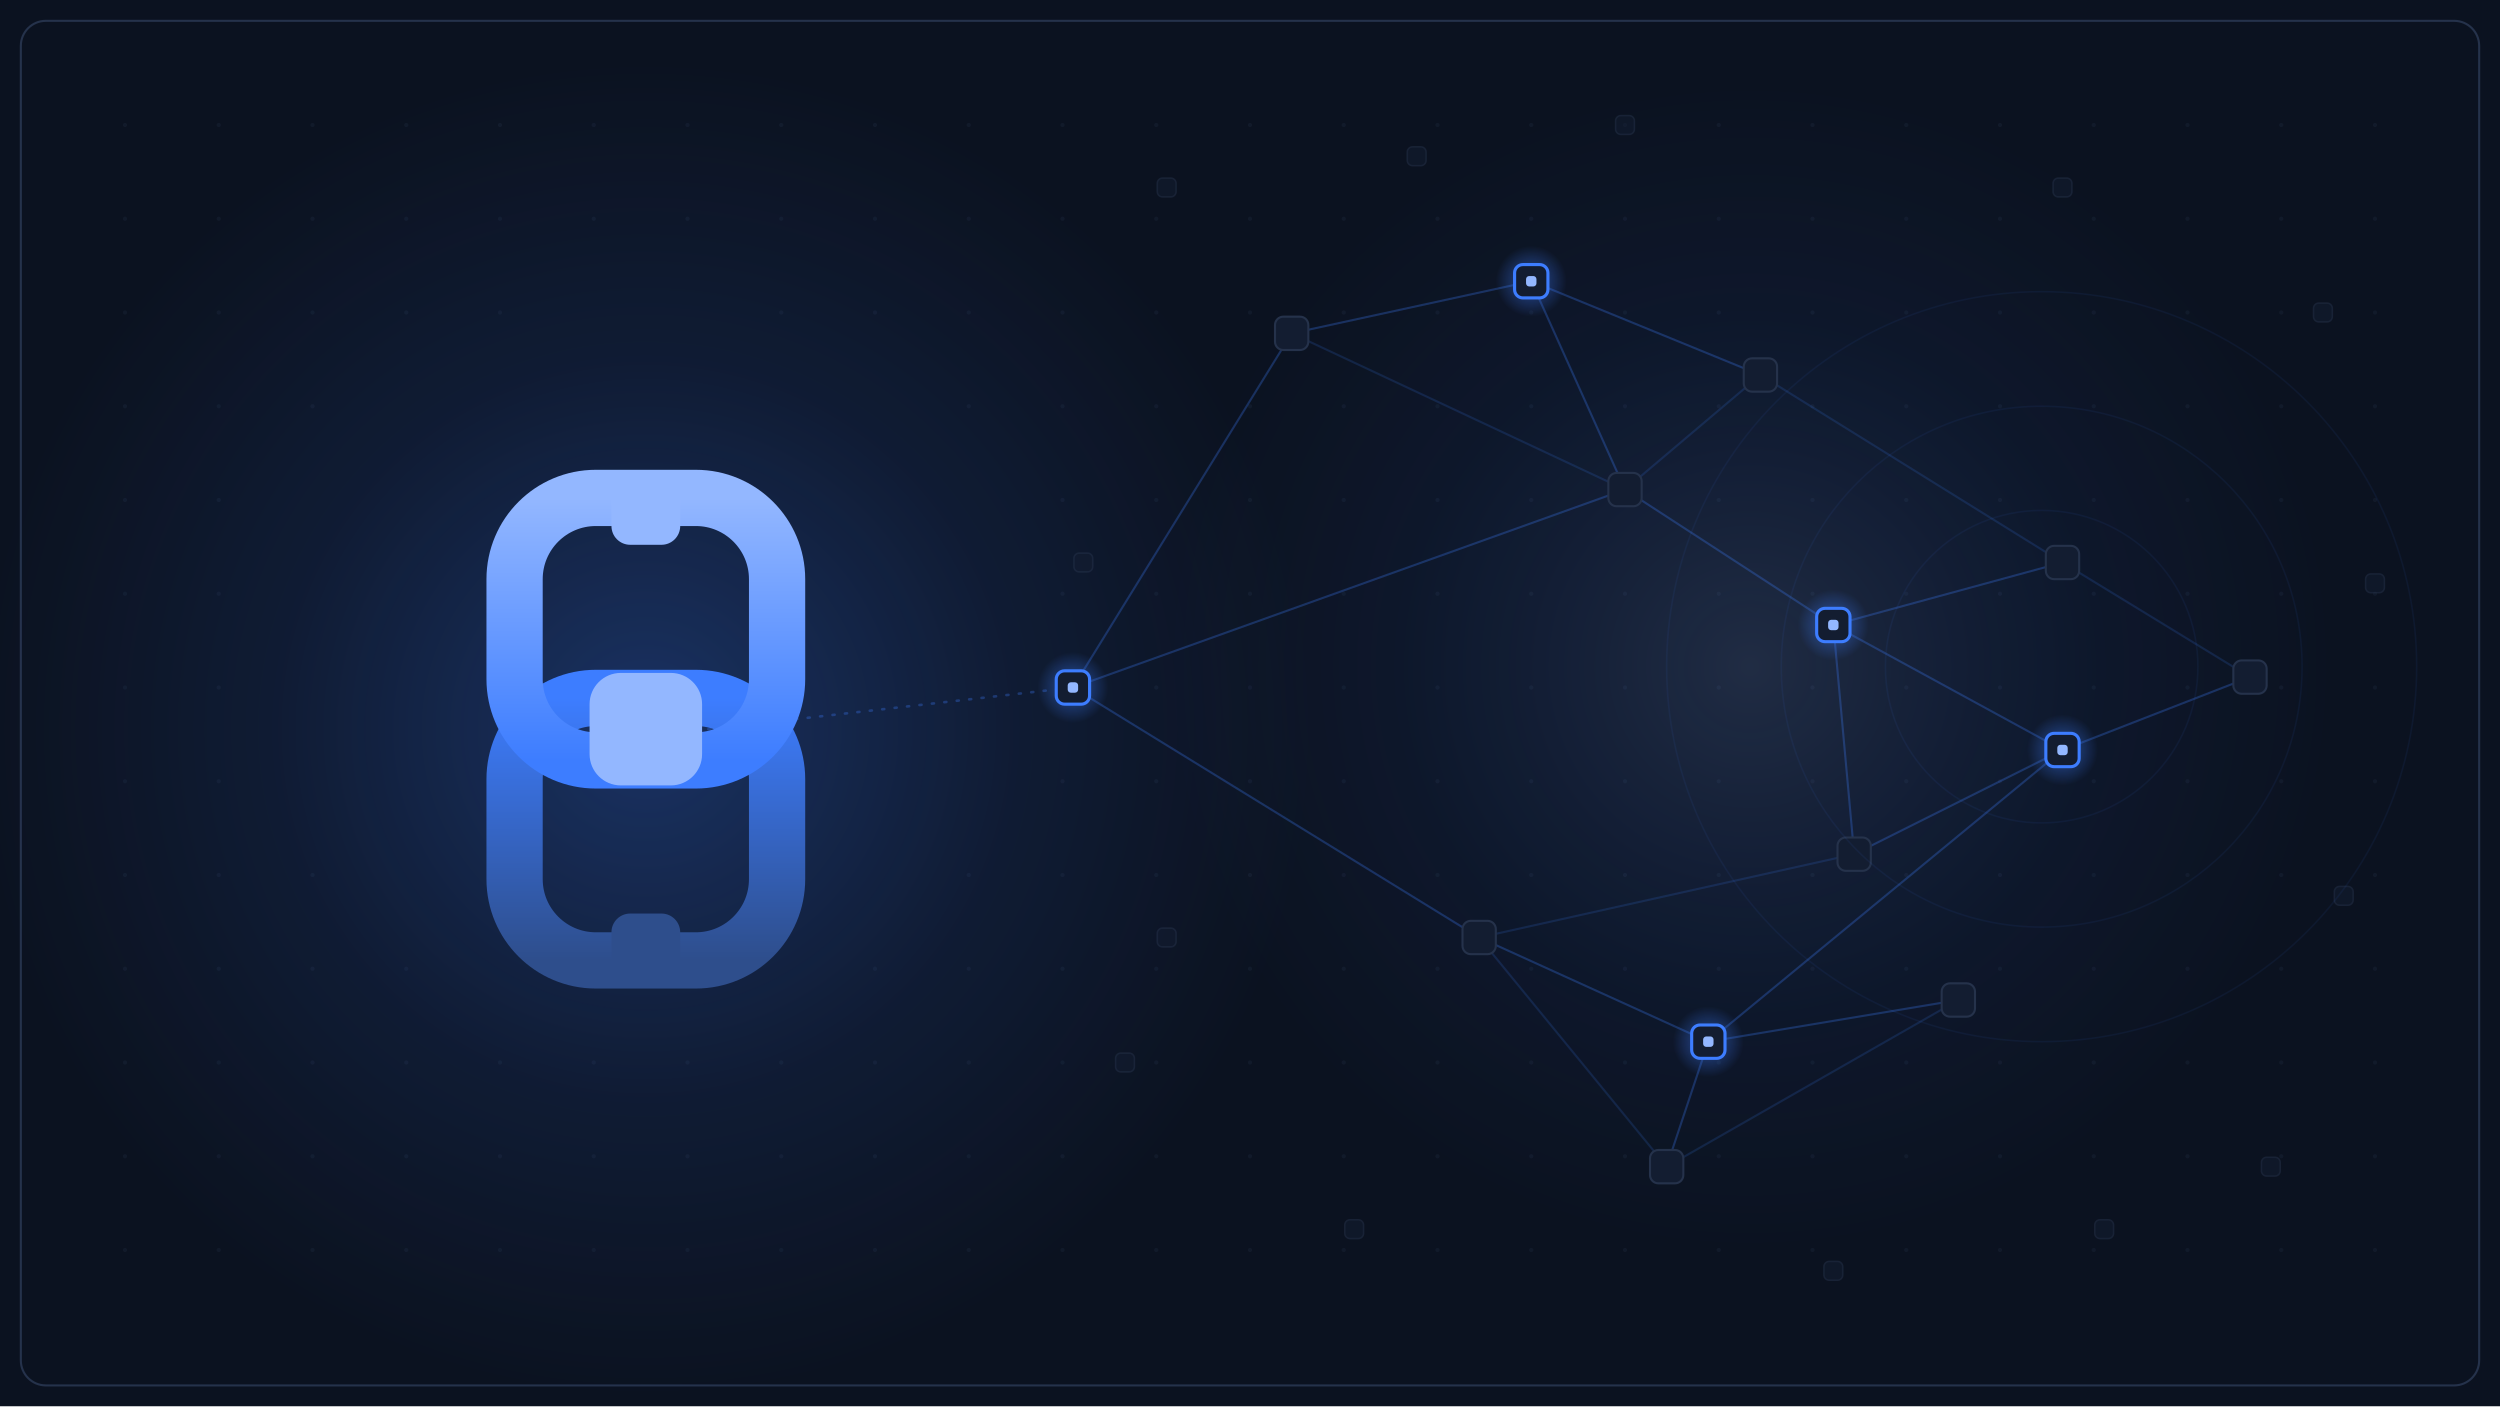
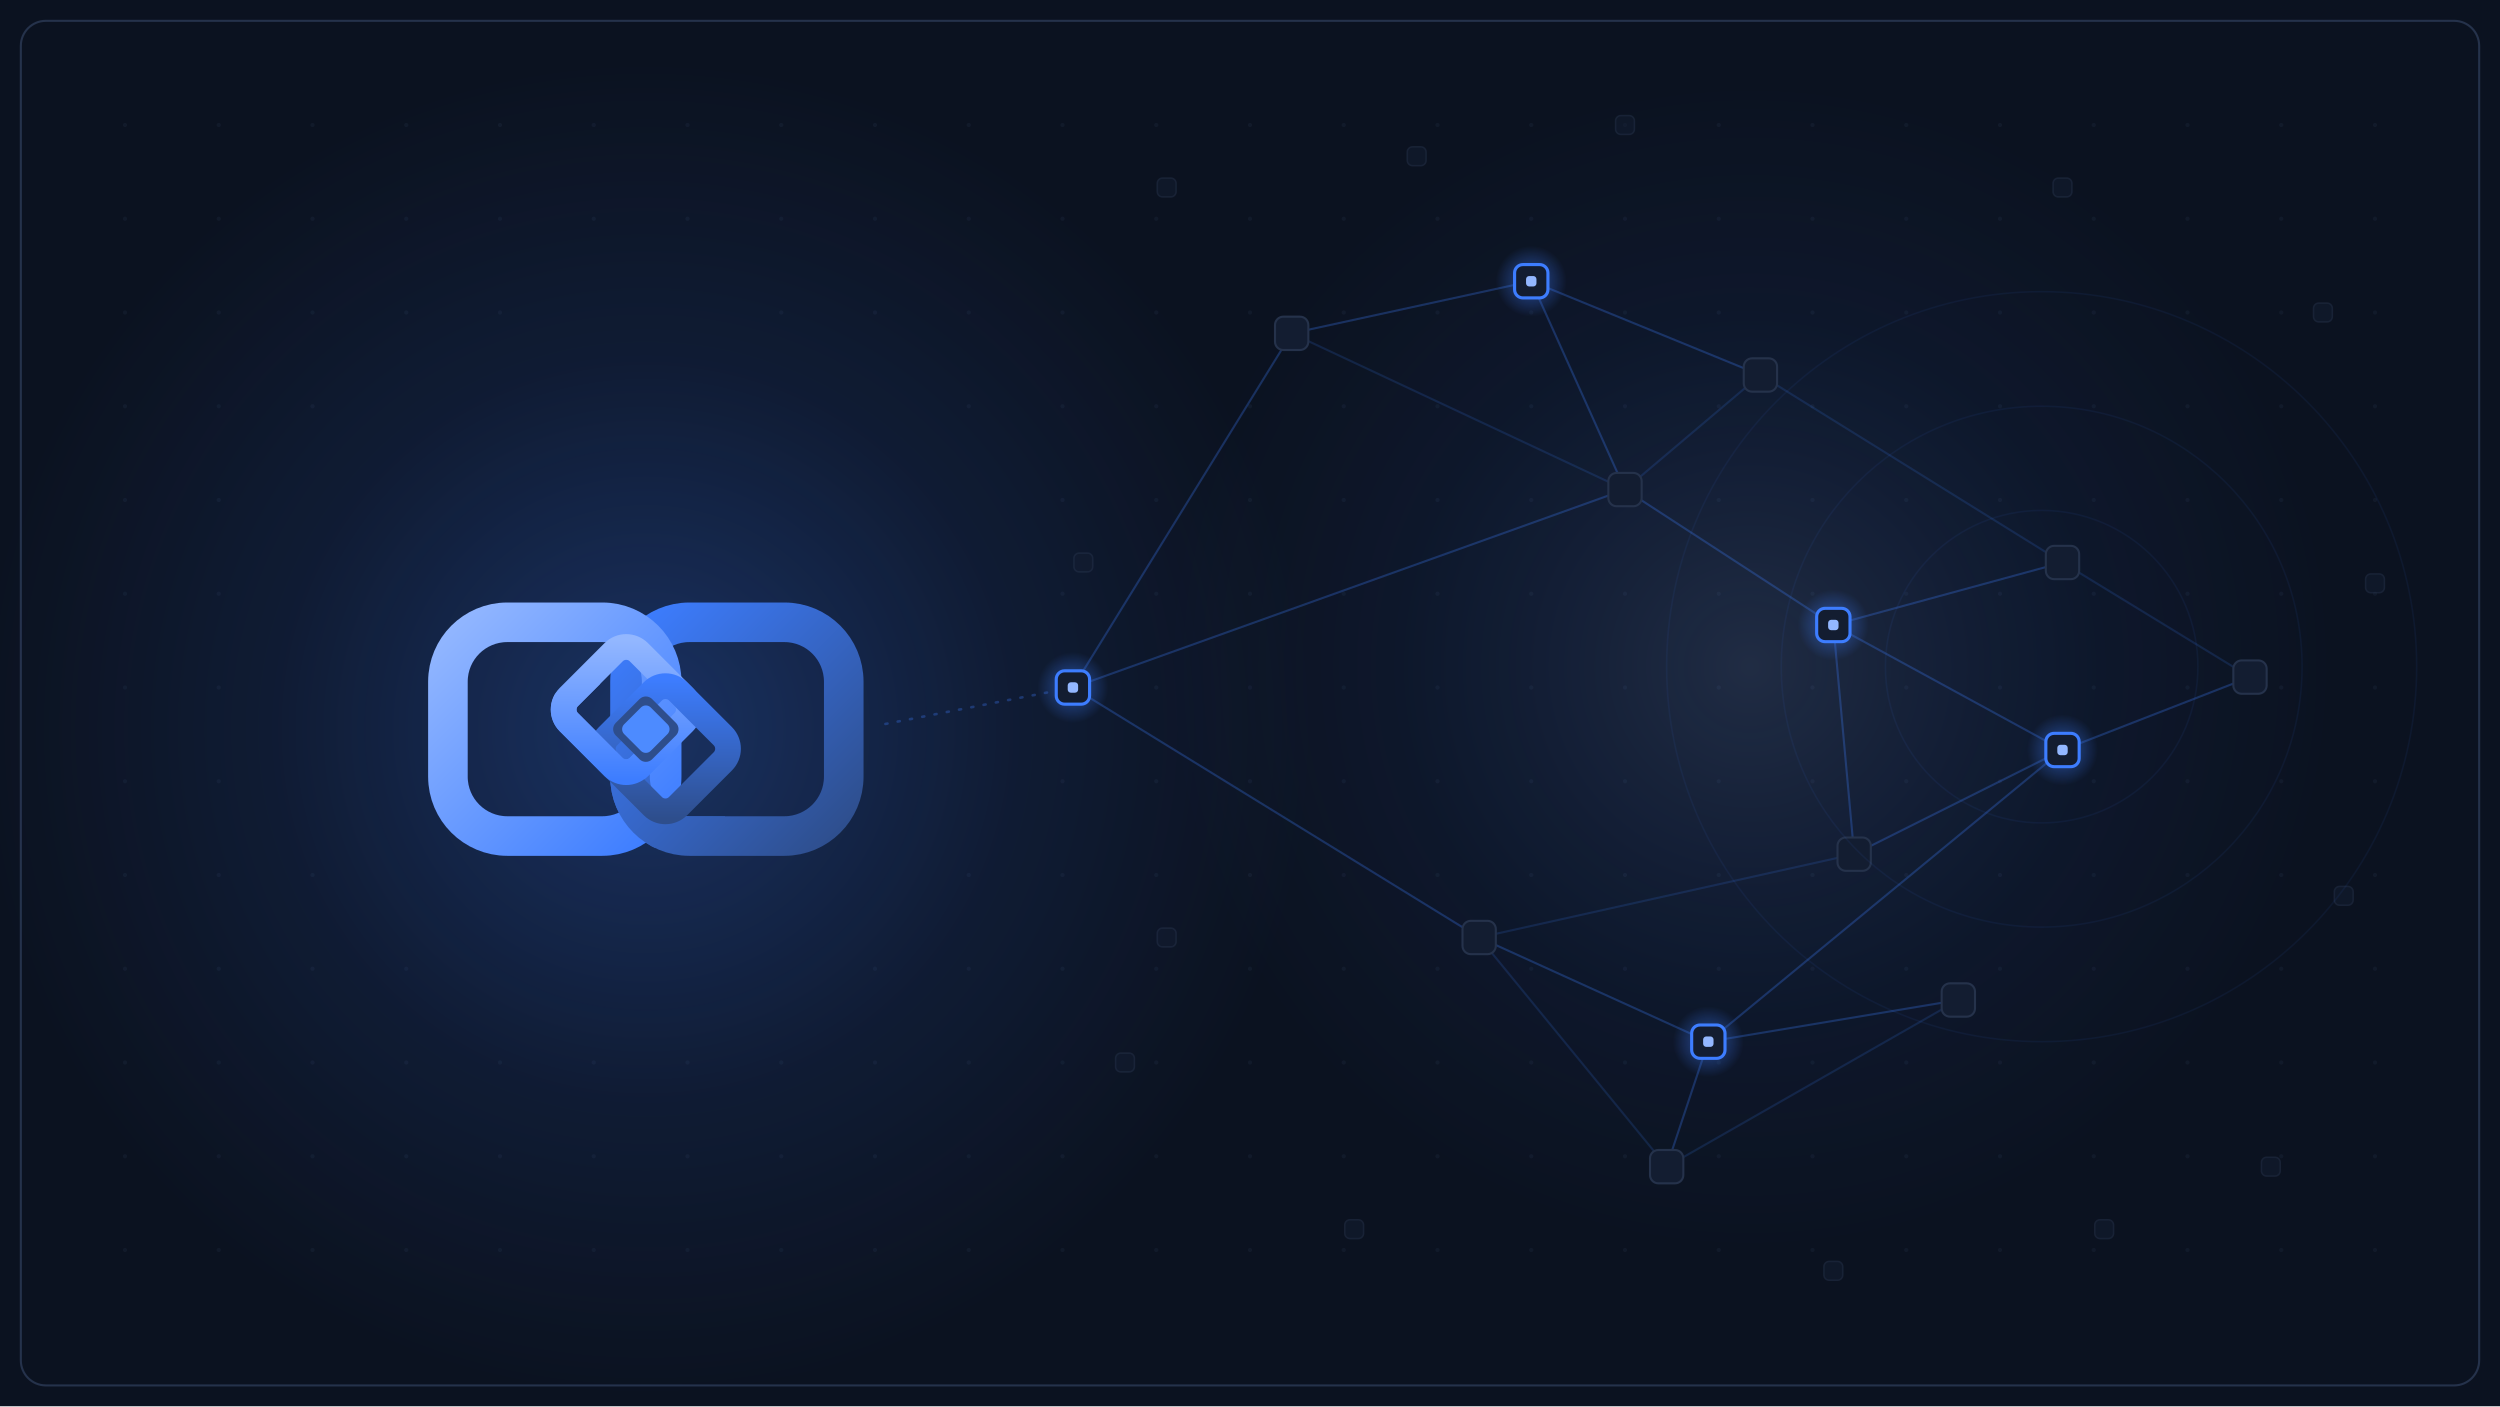
<svg xmlns="http://www.w3.org/2000/svg" width="2400" height="1350" viewBox="0 0 2400 1350">
  <defs>
    <linearGradient id="ringTop" x1="0" y1="0" x2="0" y2="1">
      <stop offset="0" stop-color="#93B7FF" />
      <stop offset="1" stop-color="#3D7DFF" />
    </linearGradient>
    <linearGradient id="ringBot" x1="0" y1="0" x2="0" y2="1">
      <stop offset="0" stop-color="#3D7DFF" />
      <stop offset="1" stop-color="#2E4E8C" />
    </linearGradient>
    <radialGradient id="glow" cx="0.5" cy="0.5" r="0.5">
      <stop offset="0" stop-color="#3D7DFF" stop-opacity="0.30" />
      <stop offset="0.55" stop-color="#3D7DFF" stop-opacity="0.09" />
      <stop offset="1" stop-color="#3D7DFF" stop-opacity="0" />
    </radialGradient>
    <radialGradient id="glow2" cx="0.5" cy="0.5" r="0.5">
      <stop offset="0" stop-color="#93B7FF" stop-opacity="0.16" />
      <stop offset="0.6" stop-color="#3D7DFF" stop-opacity="0.05" />
      <stop offset="1" stop-color="#3D7DFF" stop-opacity="0" />
    </radialGradient>
    <radialGradient id="nodeGlow" cx="0.5" cy="0.5" r="0.5">
      <stop offset="0" stop-color="#3D7DFF" stop-opacity="0.55" />
      <stop offset="1" stop-color="#3D7DFF" stop-opacity="0" />
    </radialGradient>
+     <linearGradient id="gL" x1="0" y1="0" x2="1" y2="1">
+       <stop offset="0" stop-color="#93B7FF" />
+       <stop offset="1" stop-color="#3D7DFF" />
+     </linearGradient>
+     <linearGradient id="gR" x1="0" y1="0" x2="1" y2="1">
+       <stop offset="0" stop-color="#3D7DFF" />
+       <stop offset="1" stop-color="#2E4E8C" />
+     </linearGradient>
+     <clipPath id="cB">
+       <rect x="176" y="256" width="160" height="120" />
+     </clipPath>
+     <clipPath id="cK">
+       <rect x="166" y="256" width="180" height="120" />
+     </clipPath>
  </defs>
  <rect width="2400" height="1350" fill="#0B1220" />
  <g stroke="none" fill="#93B7FF" fill-opacity="0.05">
    <circle cx="120" cy="120" r="2" />
    <circle cx="210" cy="120" r="2" />
    <circle cx="300" cy="120" r="2" />
    <circle cx="390" cy="120" r="2" />
    <circle cx="480" cy="120" r="2" />
    <circle cx="570" cy="120" r="2" />
    <circle cx="660" cy="120" r="2" />
    <circle cx="750" cy="120" r="2" />
    <circle cx="840" cy="120" r="2" />
    <circle cx="930" cy="120" r="2" />
    <circle cx="1020" cy="120" r="2" />
    <circle cx="1110" cy="120" r="2" />
    <circle cx="1200" cy="120" r="2" />
    <circle cx="1290" cy="120" r="2" />
    <circle cx="1380" cy="120" r="2" />
    <circle cx="1470" cy="120" r="2" />
    <circle cx="1560" cy="120" r="2" />
    <circle cx="1650" cy="120" r="2" />
    <circle cx="1740" cy="120" r="2" />
    <circle cx="1830" cy="120" r="2" />
    <circle cx="1920" cy="120" r="2" />
    <circle cx="2010" cy="120" r="2" />
    <circle cx="2100" cy="120" r="2" />
    <circle cx="2190" cy="120" r="2" />
    <circle cx="2280" cy="120" r="2" />
    <circle cx="120" cy="210" r="2" />
    <circle cx="210" cy="210" r="2" />
    <circle cx="300" cy="210" r="2" />
    <circle cx="390" cy="210" r="2" />
    <circle cx="480" cy="210" r="2" />
    <circle cx="570" cy="210" r="2" />
    <circle cx="660" cy="210" r="2" />
    <circle cx="750" cy="210" r="2" />
    <circle cx="840" cy="210" r="2" />
    <circle cx="930" cy="210" r="2" />
    <circle cx="1020" cy="210" r="2" />
    <circle cx="1110" cy="210" r="2" />
    <circle cx="1200" cy="210" r="2" />
    <circle cx="1290" cy="210" r="2" />
    <circle cx="1380" cy="210" r="2" />
    <circle cx="1470" cy="210" r="2" />
    <circle cx="1560" cy="210" r="2" />
    <circle cx="1650" cy="210" r="2" />
    <circle cx="1740" cy="210" r="2" />
    <circle cx="1830" cy="210" r="2" />
    <circle cx="1920" cy="210" r="2" />
    <circle cx="2010" cy="210" r="2" />
    <circle cx="2100" cy="210" r="2" />
    <circle cx="2190" cy="210" r="2" />
    <circle cx="2280" cy="210" r="2" />
    <circle cx="120" cy="300" r="2" />
    <circle cx="210" cy="300" r="2" />
    <circle cx="300" cy="300" r="2" />
    <circle cx="390" cy="300" r="2" />
    <circle cx="480" cy="300" r="2" />
    <circle cx="750" cy="300" r="2" />
    <circle cx="840" cy="300" r="2" />
    <circle cx="930" cy="300" r="2" />
    <circle cx="1020" cy="300" r="2" />
    <circle cx="1110" cy="300" r="2" />
    <circle cx="1200" cy="300" r="2" />
    <circle cx="1290" cy="300" r="2" />
    <circle cx="1380" cy="300" r="2" />
    <circle cx="1470" cy="300" r="2" />
    <circle cx="1560" cy="300" r="2" />
    <circle cx="1650" cy="300" r="2" />
    <circle cx="1740" cy="300" r="2" />
    <circle cx="1830" cy="300" r="2" />
    <circle cx="1920" cy="300" r="2" />
    <circle cx="2010" cy="300" r="2" />
    <circle cx="2100" cy="300" r="2" />
    <circle cx="2190" cy="300" r="2" />
    <circle cx="2280" cy="300" r="2" />
    <circle cx="120" cy="390" r="2" />
    <circle cx="210" cy="390" r="2" />
    <circle cx="300" cy="390" r="2" />
    <circle cx="930" cy="390" r="2" />
    <circle cx="1020" cy="390" r="2" />
    <circle cx="1110" cy="390" r="2" />
    <circle cx="1200" cy="390" r="2" />
    <circle cx="1290" cy="390" r="2" />
    <circle cx="1380" cy="390" r="2" />
    <circle cx="1470" cy="390" r="2" />
    <circle cx="1560" cy="390" r="2" />
    <circle cx="1650" cy="390" r="2" />
    <circle cx="1740" cy="390" r="2" />
    <circle cx="1830" cy="390" r="2" />
    <circle cx="1920" cy="390" r="2" />
    <circle cx="2010" cy="390" r="2" />
    <circle cx="2100" cy="390" r="2" />
    <circle cx="2190" cy="390" r="2" />
    <circle cx="2280" cy="390" r="2" />
    <circle cx="120" cy="480" r="2" />
    <circle cx="210" cy="480" r="2" />
    <circle cx="1020" cy="480" r="2" />
    <circle cx="1110" cy="480" r="2" />
    <circle cx="1200" cy="480" r="2" />
    <circle cx="1290" cy="480" r="2" />
    <circle cx="1380" cy="480" r="2" />
    <circle cx="1470" cy="480" r="2" />
    <circle cx="1560" cy="480" r="2" />
    <circle cx="1650" cy="480" r="2" />
    <circle cx="1740" cy="480" r="2" />
    <circle cx="1830" cy="480" r="2" />
    <circle cx="1920" cy="480" r="2" />
    <circle cx="2010" cy="480" r="2" />
    <circle cx="2100" cy="480" r="2" />
    <circle cx="2190" cy="480" r="2" />
    <circle cx="2280" cy="480" r="2" />
    <circle cx="120" cy="570" r="2" />
    <circle cx="210" cy="570" r="2" />
    <circle cx="1020" cy="570" r="2" />
    <circle cx="1110" cy="570" r="2" />
    <circle cx="1200" cy="570" r="2" />
    <circle cx="1290" cy="570" r="2" />
    <circle cx="1380" cy="570" r="2" />
    <circle cx="1470" cy="570" r="2" />
    <circle cx="1560" cy="570" r="2" />
    <circle cx="1650" cy="570" r="2" />
    <circle cx="1740" cy="570" r="2" />
    <circle cx="1830" cy="570" r="2" />
    <circle cx="1920" cy="570" r="2" />
    <circle cx="2010" cy="570" r="2" />
    <circle cx="2100" cy="570" r="2" />
    <circle cx="2190" cy="570" r="2" />
    <circle cx="2280" cy="570" r="2" />
    <circle cx="120" cy="660" r="2" />
    <circle cx="210" cy="660" r="2" />
    <circle cx="1020" cy="660" r="2" />
    <circle cx="1110" cy="660" r="2" />
    <circle cx="1200" cy="660" r="2" />
    <circle cx="1290" cy="660" r="2" />
    <circle cx="1380" cy="660" r="2" />
    <circle cx="1470" cy="660" r="2" />
    <circle cx="1560" cy="660" r="2" />
    <circle cx="1650" cy="660" r="2" />
    <circle cx="1740" cy="660" r="2" />
    <circle cx="1830" cy="660" r="2" />
    <circle cx="1920" cy="660" r="2" />
    <circle cx="2010" cy="660" r="2" />
    <circle cx="2100" cy="660" r="2" />
    <circle cx="2190" cy="660" r="2" />
    <circle cx="2280" cy="660" r="2" />
    <circle cx="120" cy="750" r="2" />
    <circle cx="210" cy="750" r="2" />
    <circle cx="1020" cy="750" r="2" />
    <circle cx="1110" cy="750" r="2" />
    <circle cx="1200" cy="750" r="2" />
    <circle cx="1290" cy="750" r="2" />
    <circle cx="1380" cy="750" r="2" />
    <circle cx="1470" cy="750" r="2" />
    <circle cx="1560" cy="750" r="2" />
    <circle cx="1650" cy="750" r="2" />
    <circle cx="1740" cy="750" r="2" />
    <circle cx="1830" cy="750" r="2" />
    <circle cx="1920" cy="750" r="2" />
    <circle cx="2010" cy="750" r="2" />
    <circle cx="2100" cy="750" r="2" />
    <circle cx="2190" cy="750" r="2" />
    <circle cx="2280" cy="750" r="2" />
    <circle cx="120" cy="840" r="2" />
    <circle cx="210" cy="840" r="2" />
    <circle cx="300" cy="840" r="2" />
    <circle cx="930" cy="840" r="2" />
    <circle cx="1020" cy="840" r="2" />
    <circle cx="1110" cy="840" r="2" />
    <circle cx="1200" cy="840" r="2" />
    <circle cx="1290" cy="840" r="2" />
    <circle cx="1380" cy="840" r="2" />
    <circle cx="1470" cy="840" r="2" />
    <circle cx="1560" cy="840" r="2" />
    <circle cx="1650" cy="840" r="2" />
    <circle cx="1740" cy="840" r="2" />
    <circle cx="1830" cy="840" r="2" />
    <circle cx="1920" cy="840" r="2" />
    <circle cx="2010" cy="840" r="2" />
    <circle cx="2100" cy="840" r="2" />
    <circle cx="2190" cy="840" r="2" />
    <circle cx="2280" cy="840" r="2" />
    <circle cx="120" cy="930" r="2" />
    <circle cx="210" cy="930" r="2" />
    <circle cx="300" cy="930" r="2" />
    <circle cx="390" cy="930" r="2" />
    <circle cx="840" cy="930" r="2" />
    <circle cx="930" cy="930" r="2" />
    <circle cx="1020" cy="930" r="2" />
    <circle cx="1110" cy="930" r="2" />
    <circle cx="1200" cy="930" r="2" />
    <circle cx="1290" cy="930" r="2" />
    <circle cx="1380" cy="930" r="2" />
    <circle cx="1470" cy="930" r="2" />
    <circle cx="1560" cy="930" r="2" />
    <circle cx="1650" cy="930" r="2" />
    <circle cx="1740" cy="930" r="2" />
    <circle cx="1830" cy="930" r="2" />
    <circle cx="1920" cy="930" r="2" />
    <circle cx="2010" cy="930" r="2" />
    <circle cx="2100" cy="930" r="2" />
    <circle cx="2190" cy="930" r="2" />
    <circle cx="2280" cy="930" r="2" />
    <circle cx="120" cy="1020" r="2" />
    <circle cx="210" cy="1020" r="2" />
    <circle cx="300" cy="1020" r="2" />
    <circle cx="390" cy="1020" r="2" />
    <circle cx="480" cy="1020" r="2" />
    <circle cx="570" cy="1020" r="2" />
    <circle cx="660" cy="1020" r="2" />
    <circle cx="750" cy="1020" r="2" />
    <circle cx="840" cy="1020" r="2" />
    <circle cx="930" cy="1020" r="2" />
    <circle cx="1020" cy="1020" r="2" />
    <circle cx="1110" cy="1020" r="2" />
    <circle cx="1200" cy="1020" r="2" />
    <circle cx="1290" cy="1020" r="2" />
    <circle cx="1380" cy="1020" r="2" />
    <circle cx="1470" cy="1020" r="2" />
    <circle cx="1560" cy="1020" r="2" />
    <circle cx="1650" cy="1020" r="2" />
    <circle cx="1740" cy="1020" r="2" />
    <circle cx="1830" cy="1020" r="2" />
    <circle cx="1920" cy="1020" r="2" />
    <circle cx="2010" cy="1020" r="2" />
    <circle cx="2100" cy="1020" r="2" />
    <circle cx="2190" cy="1020" r="2" />
    <circle cx="2280" cy="1020" r="2" />
    <circle cx="120" cy="1110" r="2" />
    <circle cx="210" cy="1110" r="2" />
    <circle cx="300" cy="1110" r="2" />
    <circle cx="390" cy="1110" r="2" />
    <circle cx="480" cy="1110" r="2" />
    <circle cx="570" cy="1110" r="2" />
    <circle cx="660" cy="1110" r="2" />
    <circle cx="750" cy="1110" r="2" />
    <circle cx="840" cy="1110" r="2" />
    <circle cx="930" cy="1110" r="2" />
    <circle cx="1020" cy="1110" r="2" />
    <circle cx="1110" cy="1110" r="2" />
    <circle cx="1200" cy="1110" r="2" />
    <circle cx="1290" cy="1110" r="2" />
    <circle cx="1380" cy="1110" r="2" />
    <circle cx="1470" cy="1110" r="2" />
    <circle cx="1560" cy="1110" r="2" />
    <circle cx="1650" cy="1110" r="2" />
    <circle cx="1740" cy="1110" r="2" />
    <circle cx="1830" cy="1110" r="2" />
    <circle cx="1920" cy="1110" r="2" />
    <circle cx="2010" cy="1110" r="2" />
    <circle cx="2100" cy="1110" r="2" />
    <circle cx="2190" cy="1110" r="2" />
    <circle cx="2280" cy="1110" r="2" />
    <circle cx="120" cy="1200" r="2" />
    <circle cx="210" cy="1200" r="2" />
    <circle cx="300" cy="1200" r="2" />
    <circle cx="390" cy="1200" r="2" />
    <circle cx="480" cy="1200" r="2" />
    <circle cx="570" cy="1200" r="2" />
    <circle cx="660" cy="1200" r="2" />
    <circle cx="750" cy="1200" r="2" />
    <circle cx="840" cy="1200" r="2" />
    <circle cx="930" cy="1200" r="2" />
    <circle cx="1020" cy="1200" r="2" />
    <circle cx="1110" cy="1200" r="2" />
    <circle cx="1200" cy="1200" r="2" />
    <circle cx="1290" cy="1200" r="2" />
    <circle cx="1380" cy="1200" r="2" />
    <circle cx="1470" cy="1200" r="2" />
    <circle cx="1560" cy="1200" r="2" />
    <circle cx="1650" cy="1200" r="2" />
    <circle cx="1740" cy="1200" r="2" />
    <circle cx="1830" cy="1200" r="2" />
    <circle cx="1920" cy="1200" r="2" />
    <circle cx="2010" cy="1200" r="2" />
    <circle cx="2100" cy="1200" r="2" />
    <circle cx="2190" cy="1200" r="2" />
    <circle cx="2280" cy="1200" r="2" />
  </g>
  <rect x="20" y="20" width="2360" height="1310" rx="24" fill="none" stroke="#25324B" stroke-width="2" />
  <circle cx="620" cy="700" r="640" fill="url(#glow)" />
  <circle cx="1680" cy="640" r="560" fill="url(#glow2)" />
  <g opacity="0.5">
    <rect x="1111" y="171" width="18" height="18" rx="5" fill="#131D31" stroke="#25324B" stroke-width="1.5" />
    <rect x="1351" y="141" width="18" height="18" rx="5" fill="#131D31" stroke="#25324B" stroke-width="1.5" />
    <rect x="1971" y="171" width="18" height="18" rx="5" fill="#131D31" stroke="#25324B" stroke-width="1.5" />
    <rect x="2221" y="291" width="18" height="18" rx="5" fill="#131D31" stroke="#25324B" stroke-width="1.5" />
    <rect x="2271" y="551" width="18" height="18" rx="5" fill="#131D31" stroke="#25324B" stroke-width="1.5" />
    <rect x="2241" y="851" width="18" height="18" rx="5" fill="#131D31" stroke="#25324B" stroke-width="1.5" />
    <rect x="2171" y="1111" width="18" height="18" rx="5" fill="#131D31" stroke="#25324B" stroke-width="1.5" />
    <rect x="1291" y="1171" width="18" height="18" rx="5" fill="#131D31" stroke="#25324B" stroke-width="1.5" />
    <rect x="1071" y="1011" width="18" height="18" rx="5" fill="#131D31" stroke="#25324B" stroke-width="1.5" />
    <rect x="1031" y="531" width="18" height="18" rx="5" fill="#131D31" stroke="#25324B" stroke-width="1.5" />
    <rect x="1111" y="891" width="18" height="18" rx="5" fill="#131D31" stroke="#25324B" stroke-width="1.5" />
    <rect x="1551" y="111" width="18" height="18" rx="5" fill="#131D31" stroke="#25324B" stroke-width="1.5" />
    <rect x="2011" y="1171" width="18" height="18" rx="5" fill="#131D31" stroke="#25324B" stroke-width="1.5" />
    <rect x="1751" y="1211" width="18" height="18" rx="5" fill="#131D31" stroke="#25324B" stroke-width="1.5" />
  </g>
  <line x1="1240" y1="320" x2="1470" y2="270" stroke="#3D7DFF" stroke-opacity="0.28" stroke-width="2" />
  <line x1="1470" y1="270" x2="1690" y2="360" stroke="#3D7DFF" stroke-opacity="0.28" stroke-width="2" />
  <line x1="1240" y1="320" x2="1560" y2="470" stroke="#3D7DFF" stroke-opacity="0.16" stroke-width="2" />
  <line x1="1470" y1="270" x2="1560" y2="470" stroke="#3D7DFF" stroke-opacity="0.28" stroke-width="2" />
  <line x1="1690" y1="360" x2="1560" y2="470" stroke="#3D7DFF" stroke-opacity="0.16" stroke-width="2" />
  <line x1="1560" y1="470" x2="1760" y2="600" stroke="#3D7DFF" stroke-opacity="0.28" stroke-width="2" />
  <line x1="1690" y1="360" x2="1980" y2="540" stroke="#3D7DFF" stroke-opacity="0.16" stroke-width="2" />
  <line x1="1760" y1="600" x2="1980" y2="540" stroke="#3D7DFF" stroke-opacity="0.28" stroke-width="2" />
  <line x1="1980" y1="540" x2="2160" y2="650" stroke="#3D7DFF" stroke-opacity="0.16" stroke-width="2" />
  <line x1="2160" y1="650" x2="1980" y2="720" stroke="#3D7DFF" stroke-opacity="0.28" stroke-width="2" />
  <line x1="1760" y1="600" x2="1980" y2="720" stroke="#3D7DFF" stroke-opacity="0.28" stroke-width="2" />
  <line x1="1980" y1="720" x2="1780" y2="820" stroke="#3D7DFF" stroke-opacity="0.28" stroke-width="2" />
  <line x1="1760" y1="600" x2="1780" y2="820" stroke="#3D7DFF" stroke-opacity="0.28" stroke-width="2" />
  <line x1="1780" y1="820" x2="1420" y2="900" stroke="#3D7DFF" stroke-opacity="0.16" stroke-width="2" />
  <line x1="1980" y1="720" x2="1640" y2="1000" stroke="#3D7DFF" stroke-opacity="0.28" stroke-width="2" />
  <line x1="1420" y1="900" x2="1640" y2="1000" stroke="#3D7DFF" stroke-opacity="0.28" stroke-width="2" />
  <line x1="1640" y1="1000" x2="1880" y2="960" stroke="#3D7DFF" stroke-opacity="0.28" stroke-width="2" />
  <line x1="1420" y1="900" x2="1600" y2="1120" stroke="#3D7DFF" stroke-opacity="0.16" stroke-width="2" />
  <line x1="1640" y1="1000" x2="1600" y2="1120" stroke="#3D7DFF" stroke-opacity="0.28" stroke-width="2" />
  <line x1="1880" y1="960" x2="1600" y2="1120" stroke="#3D7DFF" stroke-opacity="0.16" stroke-width="2" />
  <line x1="1030" y1="660" x2="1240" y2="320" stroke="#3D7DFF" stroke-opacity="0.28" stroke-width="2" />
  <line x1="1030" y1="660" x2="1560" y2="470" stroke="#3D7DFF" stroke-opacity="0.28" stroke-width="2" />
  <line x1="1030" y1="660" x2="1420" y2="900" stroke="#3D7DFF" stroke-opacity="0.28" stroke-width="2" />
-   <line x1="680" y1="700" x2="1030" y2="660" stroke="#3D7DFF" stroke-opacity="0.30" stroke-width="2.5" stroke-dasharray="2 10" stroke-linecap="round" />
+   <line x1="850" y1="695" x2="1030" y2="660" stroke="#3D7DFF" stroke-opacity="0.30" stroke-width="2.5" stroke-dasharray="2 10" stroke-linecap="round" />
  <rect x="1224" y="304" width="32" height="32" rx="8" fill="#131D31" stroke="#25324B" stroke-width="2" />
  <circle cx="1470" cy="270" r="34" fill="url(#nodeGlow)" />
  <rect x="1454" y="254" width="32" height="32" rx="8" fill="#131D31" stroke="#3D7DFF" stroke-width="3" />
  <rect x="1465" y="265" width="10" height="10" rx="3" fill="#93B7FF" />
  <rect x="1674" y="344" width="32" height="32" rx="8" fill="#131D31" stroke="#25324B" stroke-width="2" />
  <rect x="1544" y="454" width="32" height="32" rx="8" fill="#131D31" stroke="#25324B" stroke-width="2" />
  <circle cx="1760" cy="600" r="34" fill="url(#nodeGlow)" />
  <rect x="1744" y="584" width="32" height="32" rx="8" fill="#131D31" stroke="#3D7DFF" stroke-width="3" />
  <rect x="1755" y="595" width="10" height="10" rx="3" fill="#93B7FF" />
  <rect x="1964" y="524" width="32" height="32" rx="8" fill="#131D31" stroke="#25324B" stroke-width="2" />
  <rect x="2144" y="634" width="32" height="32" rx="8" fill="#131D31" stroke="#25324B" stroke-width="2" />
  <circle cx="1980" cy="720" r="34" fill="url(#nodeGlow)" />
  <rect x="1964" y="704" width="32" height="32" rx="8" fill="#131D31" stroke="#3D7DFF" stroke-width="3" />
  <rect x="1975" y="715" width="10" height="10" rx="3" fill="#93B7FF" />
  <rect x="1764" y="804" width="32" height="32" rx="8" fill="#131D31" stroke="#25324B" stroke-width="2" />
  <rect x="1404" y="884" width="32" height="32" rx="8" fill="#131D31" stroke="#25324B" stroke-width="2" />
  <circle cx="1640" cy="1000" r="34" fill="url(#nodeGlow)" />
  <rect x="1624" y="984" width="32" height="32" rx="8" fill="#131D31" stroke="#3D7DFF" stroke-width="3" />
  <rect x="1635" y="995" width="10" height="10" rx="3" fill="#93B7FF" />
  <rect x="1864" y="944" width="32" height="32" rx="8" fill="#131D31" stroke="#25324B" stroke-width="2" />
  <rect x="1584" y="1104" width="32" height="32" rx="8" fill="#131D31" stroke="#25324B" stroke-width="2" />
  <circle cx="1030" cy="660" r="34" fill="url(#nodeGlow)" />
  <rect x="1014" y="644" width="32" height="32" rx="8" fill="#131D31" stroke="#3D7DFF" stroke-width="3" />
  <rect x="1025" y="655" width="10" height="10" rx="3" fill="#93B7FF" />
  <circle cx="1960" cy="640" r="150" fill="none" stroke="#3D7DFF" stroke-opacity="0.07" stroke-width="1.5" />
  <circle cx="1960" cy="640" r="250" fill="none" stroke="#3D7DFF" stroke-opacity="0.07" stroke-width="1.5" />
  <circle cx="1960" cy="640" r="360" fill="none" stroke="#3D7DFF" stroke-opacity="0.07" stroke-width="1.5" />
-   <g transform="translate(320,400) scale(6.0)">
-     <rect x="29" y="45" width="42" height="42" rx="13" fill="none" stroke="url(#ringBot)" stroke-width="9" />
-     <rect x="29" y="13" width="42" height="42" rx="13" fill="none" stroke="url(#ringTop)" stroke-width="9" />
-     <rect x="41" y="41" width="18" height="18" rx="5" fill="#93B7FF" />
-     <rect x="44.5" y="9.5" width="11" height="11" rx="3" fill="#93B7FF" />
-     <rect x="44.5" y="79.5" width="11" height="11" rx="3" fill="#2E4E8C" />
+   <g transform="translate(376.8,456.8) scale(0.95)">
+     <path d="M300,148 h96 a60,60 0 0 1 60,60 v96 a60,60 0 0 1 -60,60 h-96 a60,60 0 0 1 -60,-60 v-96 a60,60 0 0 1 60,-60 z" fill="none" stroke="url(#gR)" stroke-width="40" stroke-linejoin="round" />
+     <path d="M116,148 h96 a60,60 0 0 1 60,60 v96 a60,60 0 0 1 -60,60 h-96 a60,60 0 0 1 -60,-60 v-96 a60,60 0 0 1 60,-60 z" fill="none" stroke="url(#gL)" stroke-width="40" stroke-linejoin="round" />
+     <g clip-path="url(#cB)">
+       <path d="M300,148 h96 a60,60 0 0 1 60,60 v96 a60,60 0 0 1 -60,60 h-96 a60,60 0 0 1 -60,-60 v-96 a60,60 0 0 1 60,-60 z" fill="none" stroke="url(#gR)" stroke-width="40" stroke-linejoin="round" />
+     </g>
+     <g transform="rotate(45 256 256)">
+       <path d="M196,206 h64 a18,18 0 0 1 18,18 v64 a18,18 0 0 1 -18,18 h-64 a18,18 0 0 1 -18,-18 v-64 a18,18 0 0 1 18,-18 z" fill="none" stroke="url(#gL)" stroke-width="26" stroke-linejoin="round" />
+       <path d="M252,206 h64 a18,18 0 0 1 18,18 v64 a18,18 0 0 1 -18,18 h-64 a18,18 0 0 1 -18,-18 v-64 a18,18 0 0 1 18,-18 z" fill="none" stroke="url(#gR)" stroke-width="26" stroke-linejoin="round" />
+       <g clip-path="url(#cK)">
+         <path d="M196,206 h64 a18,18 0 0 1 18,18 v64 a18,18 0 0 1 -18,18 h-64 a18,18 0 0 1 -18,-18 v-64 a18,18 0 0 1 18,-18 z" fill="none" stroke="url(#gL)" stroke-width="26" stroke-linejoin="round" />
+       </g>
+       <rect x="230" y="230" width="52" height="52" rx="9" fill="#2E4E8C" />
+       <rect x="237" y="237" width="38" height="38" rx="7" fill="#4D8BFF" />
+     </g>
  </g>
</svg>
